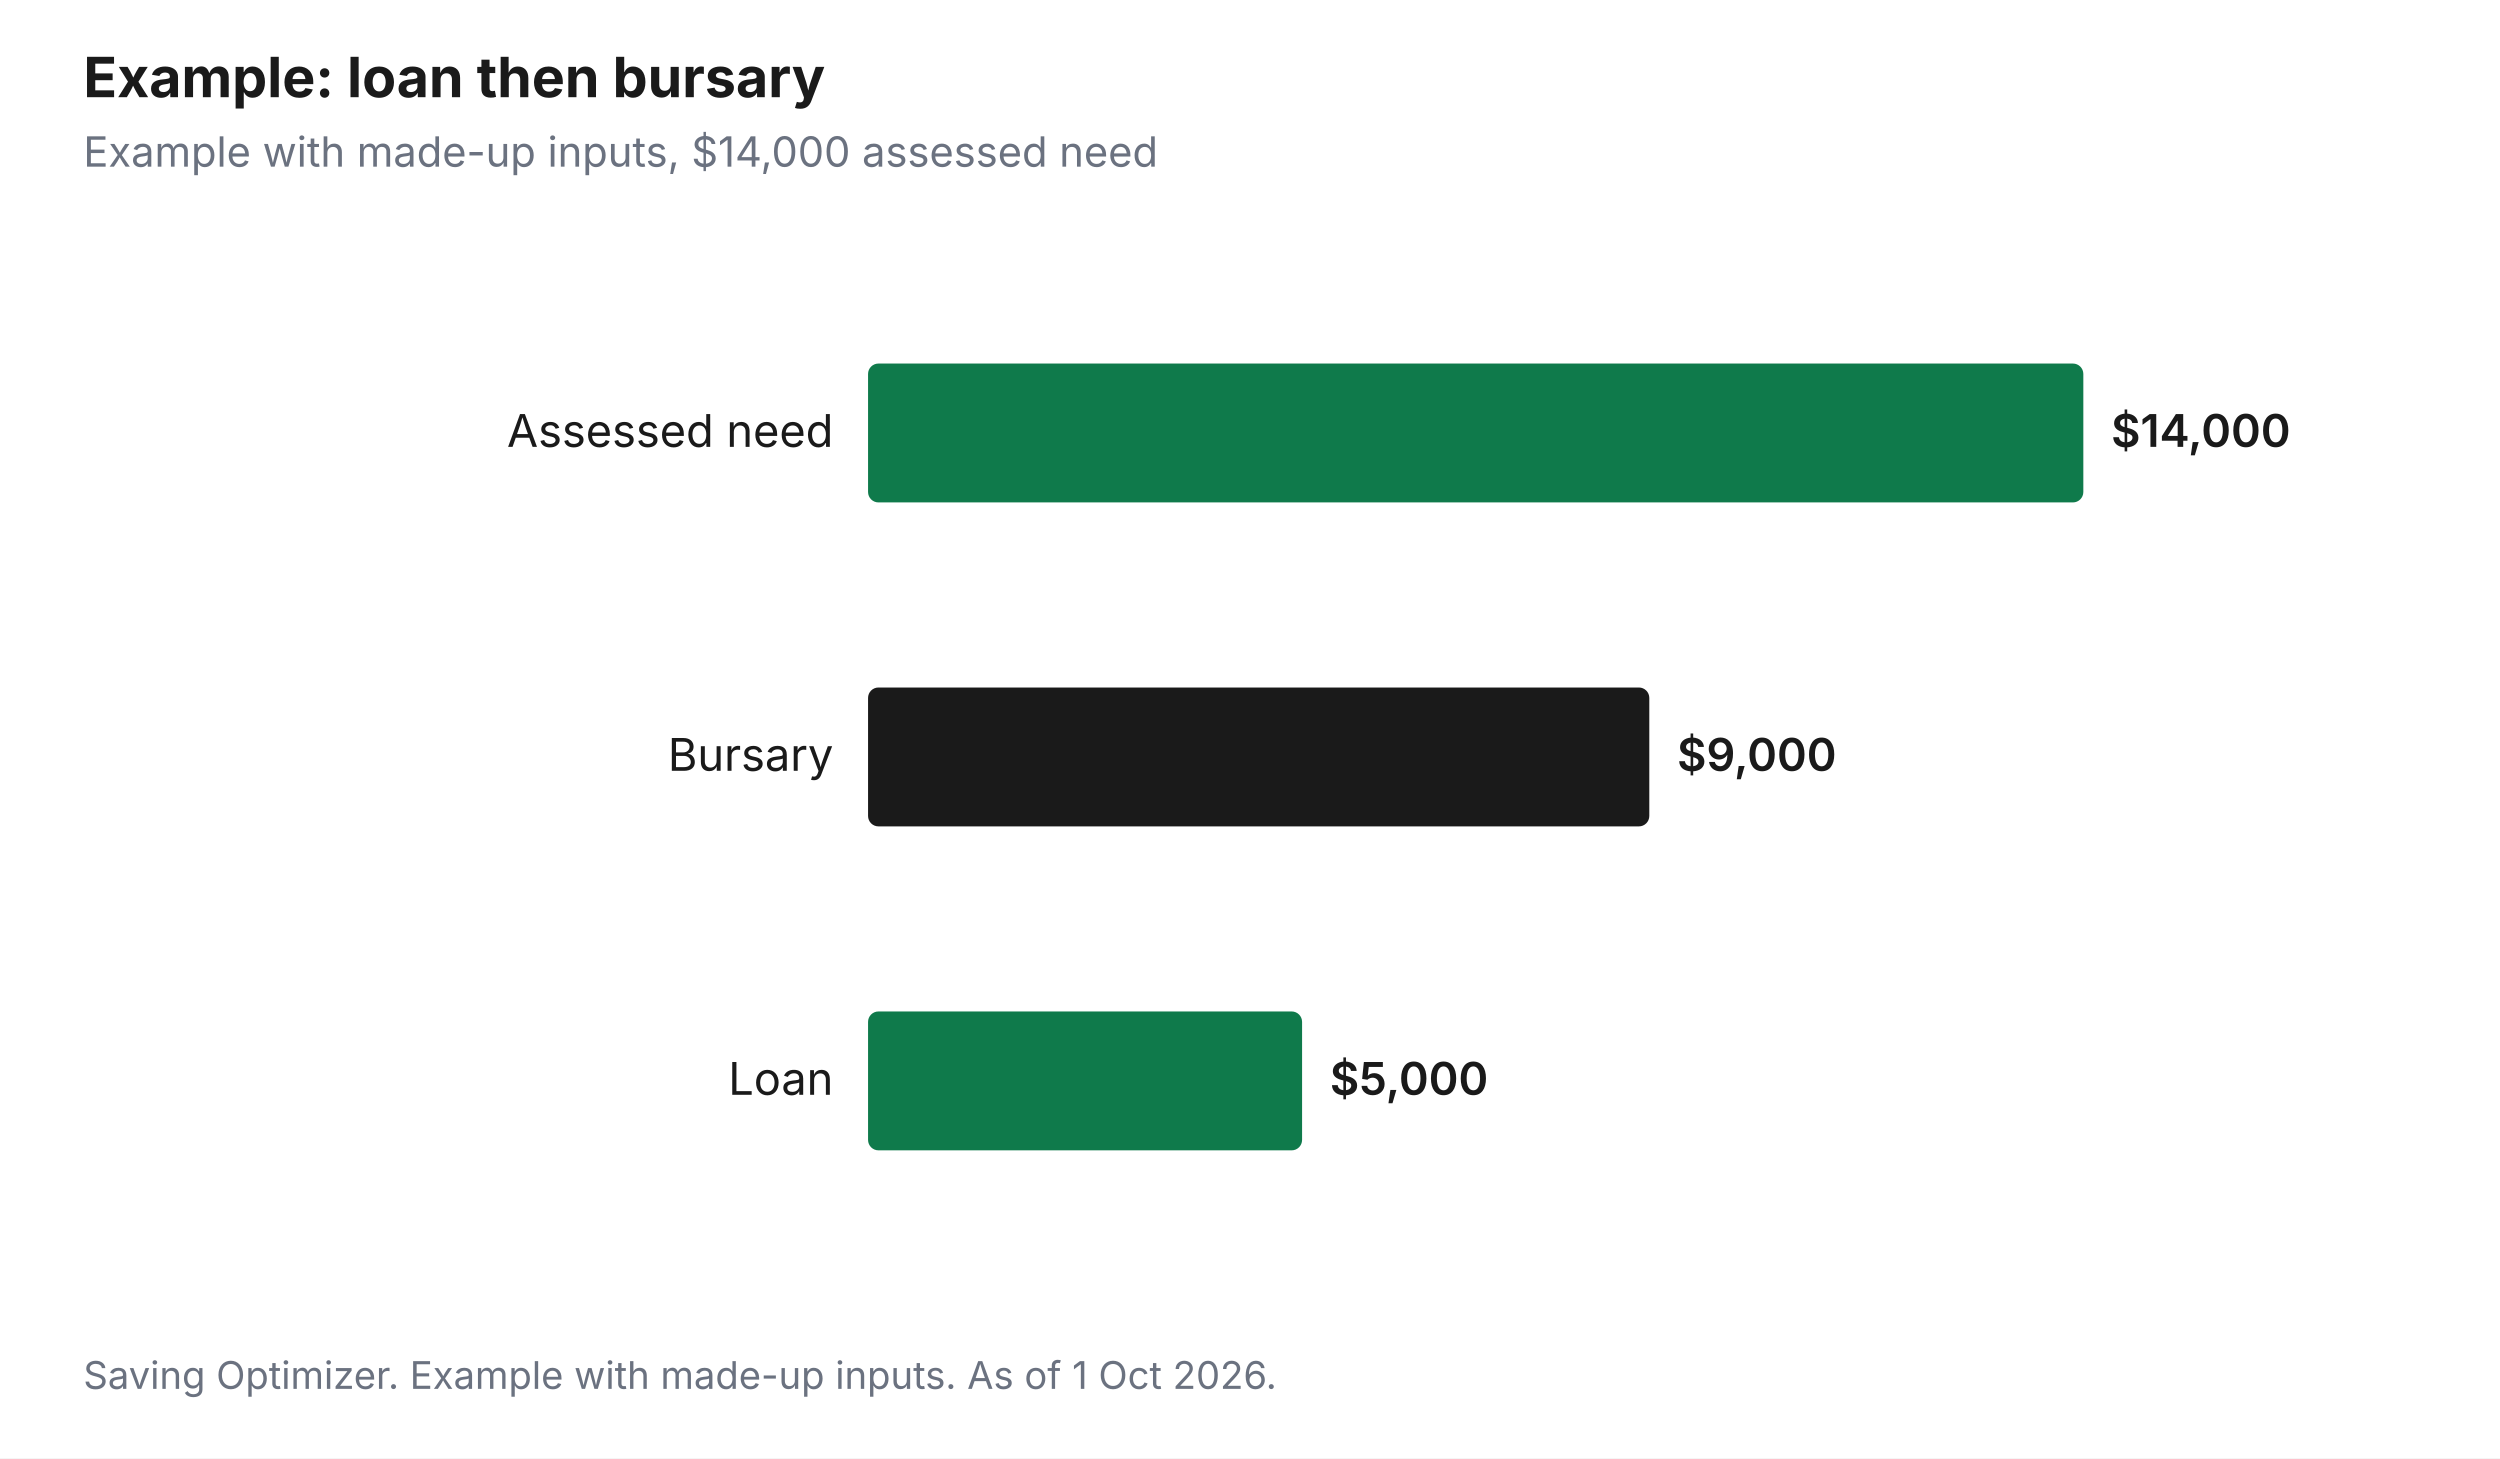
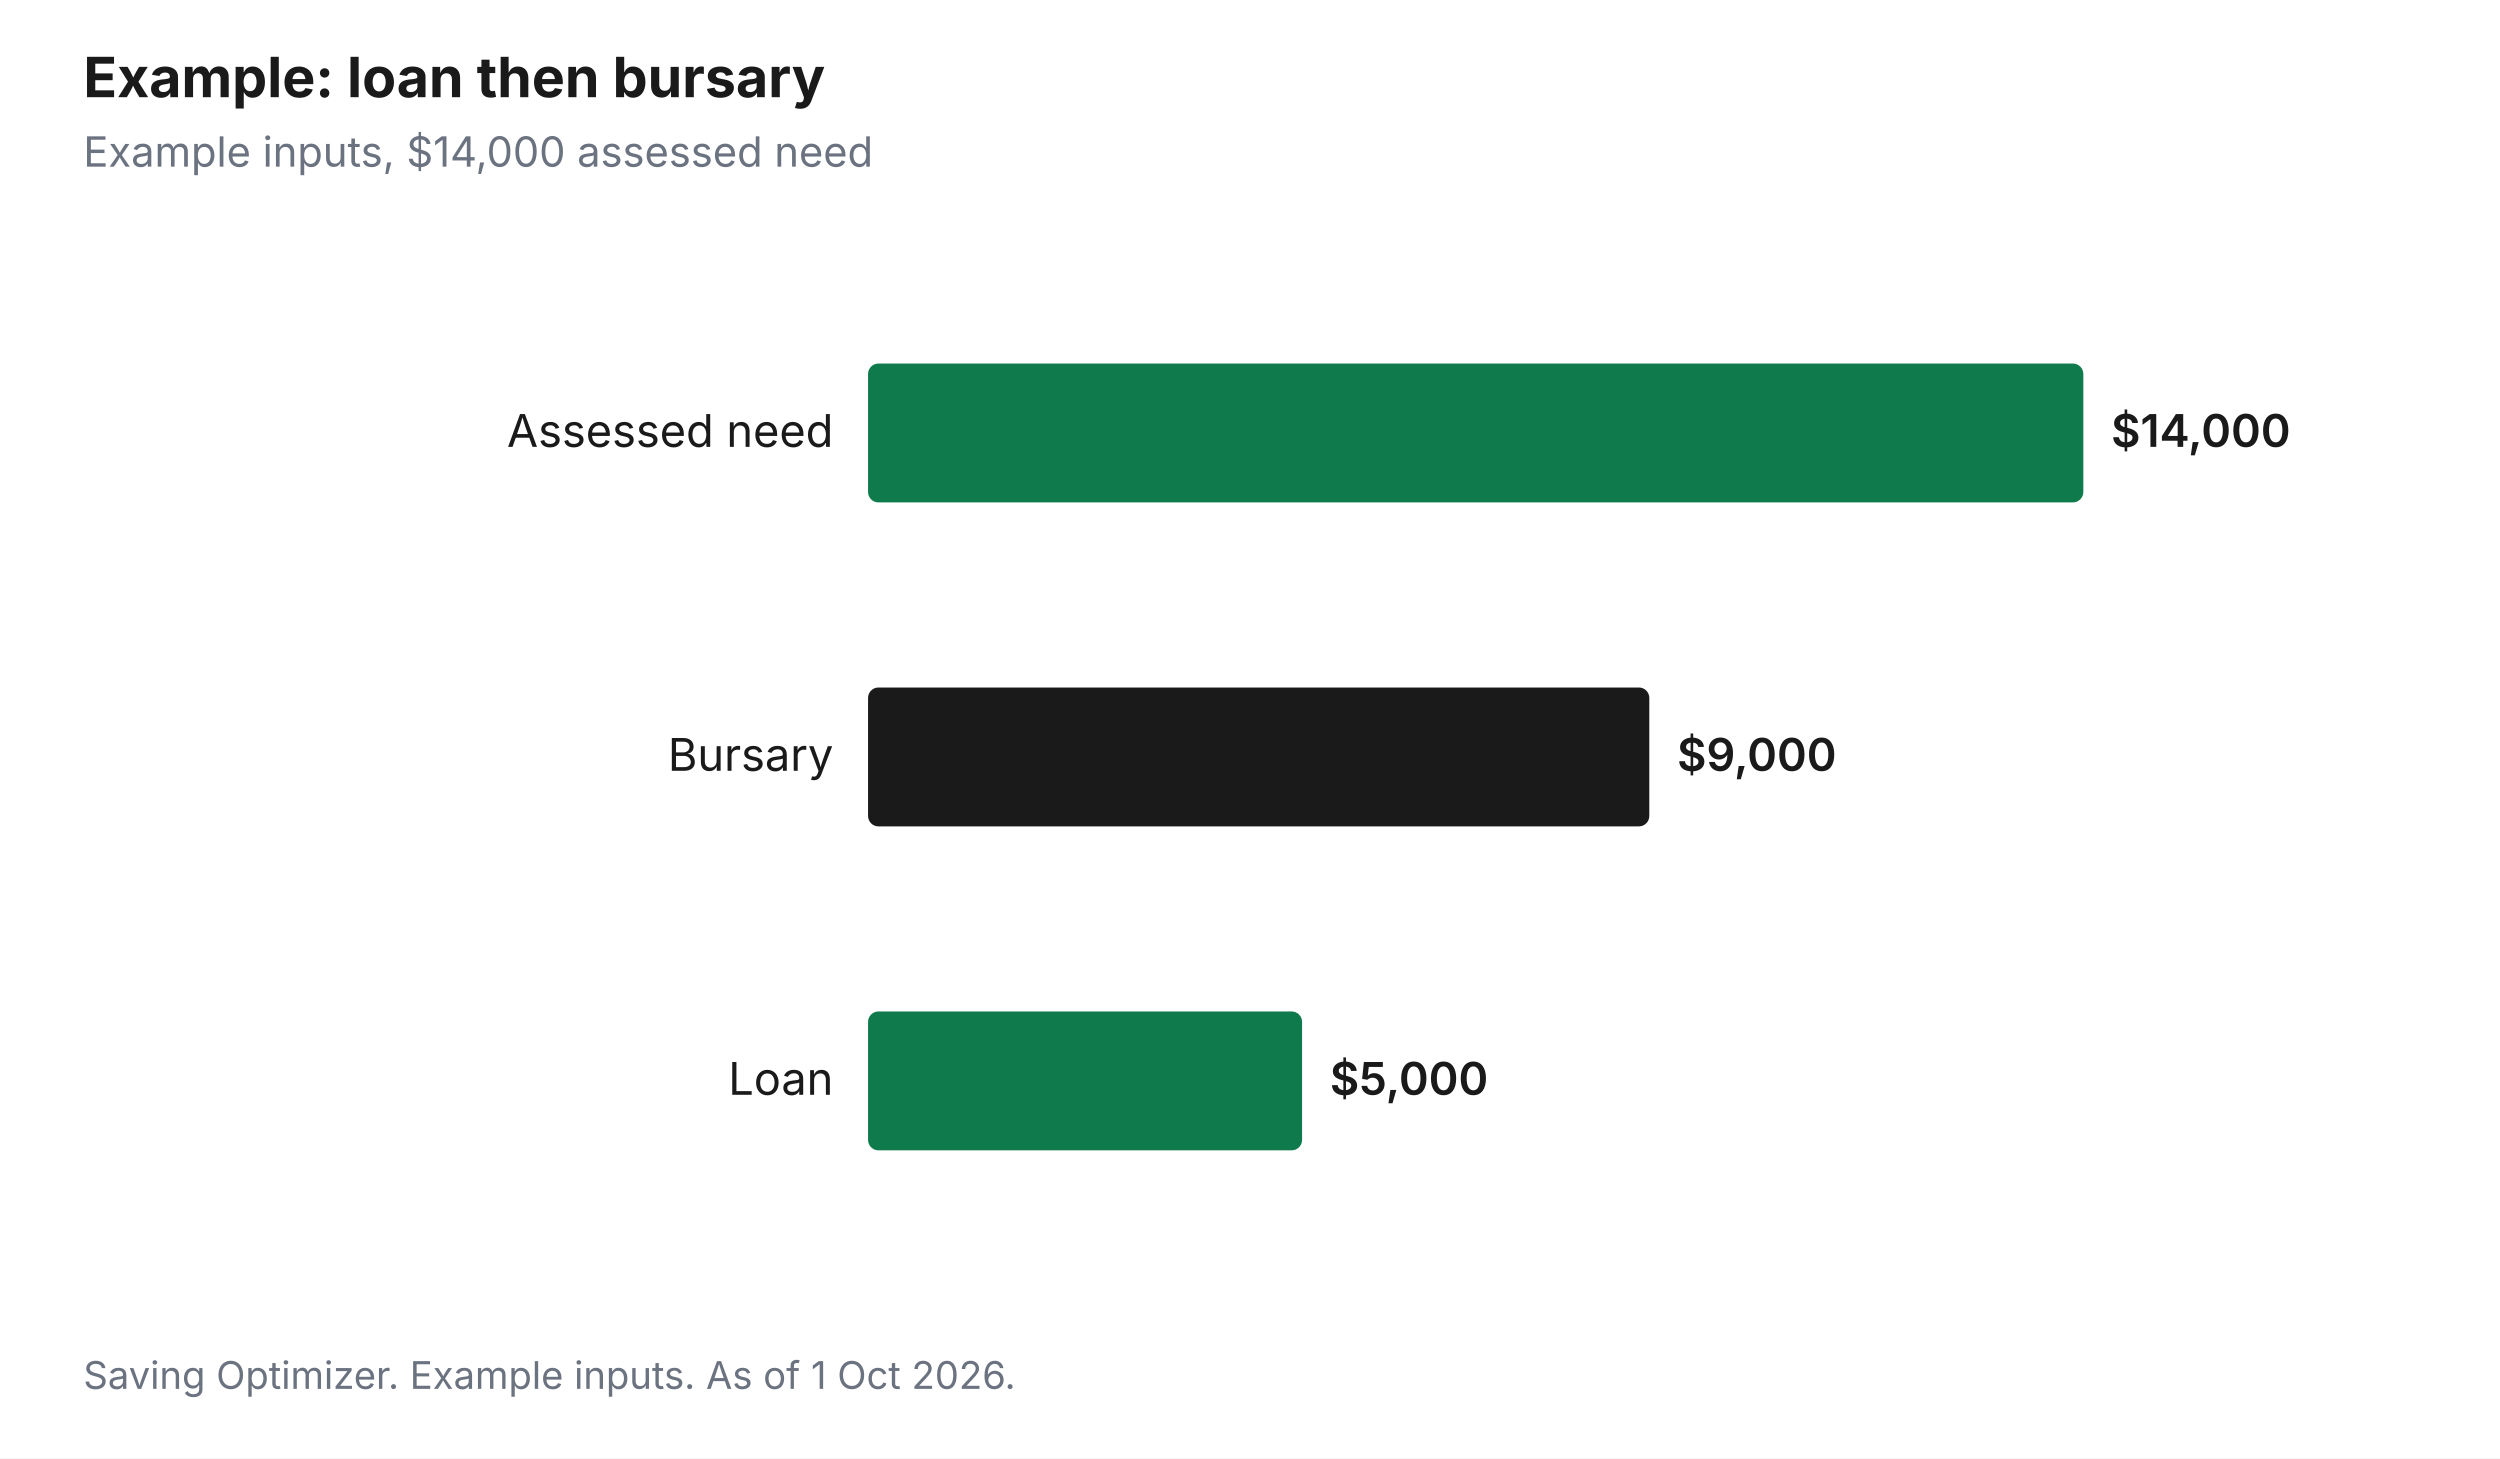
<svg xmlns="http://www.w3.org/2000/svg" viewBox="0 0 720 420" width="720" height="420" role="img" aria-labelledby="t d">
  <rect width="720" height="420" fill="#FFFFFF" />
  <text x="24" y="28" font-family="Inter, Arial, sans-serif" font-size="16" font-weight="700" fill="#1A1A1A">Example: loan then bursary</text>
-   <text x="24" y="48" font-family="Inter, Arial, sans-serif" font-size="12" fill="#6B7280">Example with made-up inputs, $14,000 assessed need</text>
+   <text x="24" y="48" font-family="Inter, Arial, sans-serif" font-size="12" fill="#6B7280">Example inputs, $14,000 assessed need</text>
  <text x="240" y="128.7" text-anchor="end" font-family="Inter, Arial, sans-serif" font-size="13" fill="#1A1A1A">Assessed need</text>
  <rect x="250" y="104.7" width="350.0" height="40.0" rx="3" fill="#0F7A4B" />
  <text x="608.0" y="128.7" font-family="Inter, Arial, sans-serif" font-size="13" font-weight="600" fill="#1A1A1A">$14,000</text>
  <text x="240" y="222.0" text-anchor="end" font-family="Inter, Arial, sans-serif" font-size="13" fill="#1A1A1A">Bursary</text>
  <rect x="250" y="198.0" width="225.0" height="40.0" rx="3" fill="#1A1A1A" />
  <text x="483.0" y="222.0" font-family="Inter, Arial, sans-serif" font-size="13" font-weight="600" fill="#1A1A1A">$9,000</text>
  <text x="240" y="315.3" text-anchor="end" font-family="Inter, Arial, sans-serif" font-size="13" fill="#1A1A1A">Loan</text>
  <rect x="250" y="291.3" width="125.0" height="40.0" rx="3" fill="#0F7A4B" />
  <text x="383.0" y="315.3" font-family="Inter, Arial, sans-serif" font-size="13" font-weight="600" fill="#1A1A1A">$5,000</text>
-   <text x="24" y="400" font-family="Inter, Arial, sans-serif" font-size="11" fill="#6B7280">Saving Optimizer. Example with made-up inputs. As of 1 Oct 2026.</text>
+   <text x="24" y="400" font-family="Inter, Arial, sans-serif" font-size="11" fill="#6B7280">Saving Optimizer. Example inputs. As of 1 Oct 2026.</text>
</svg>
